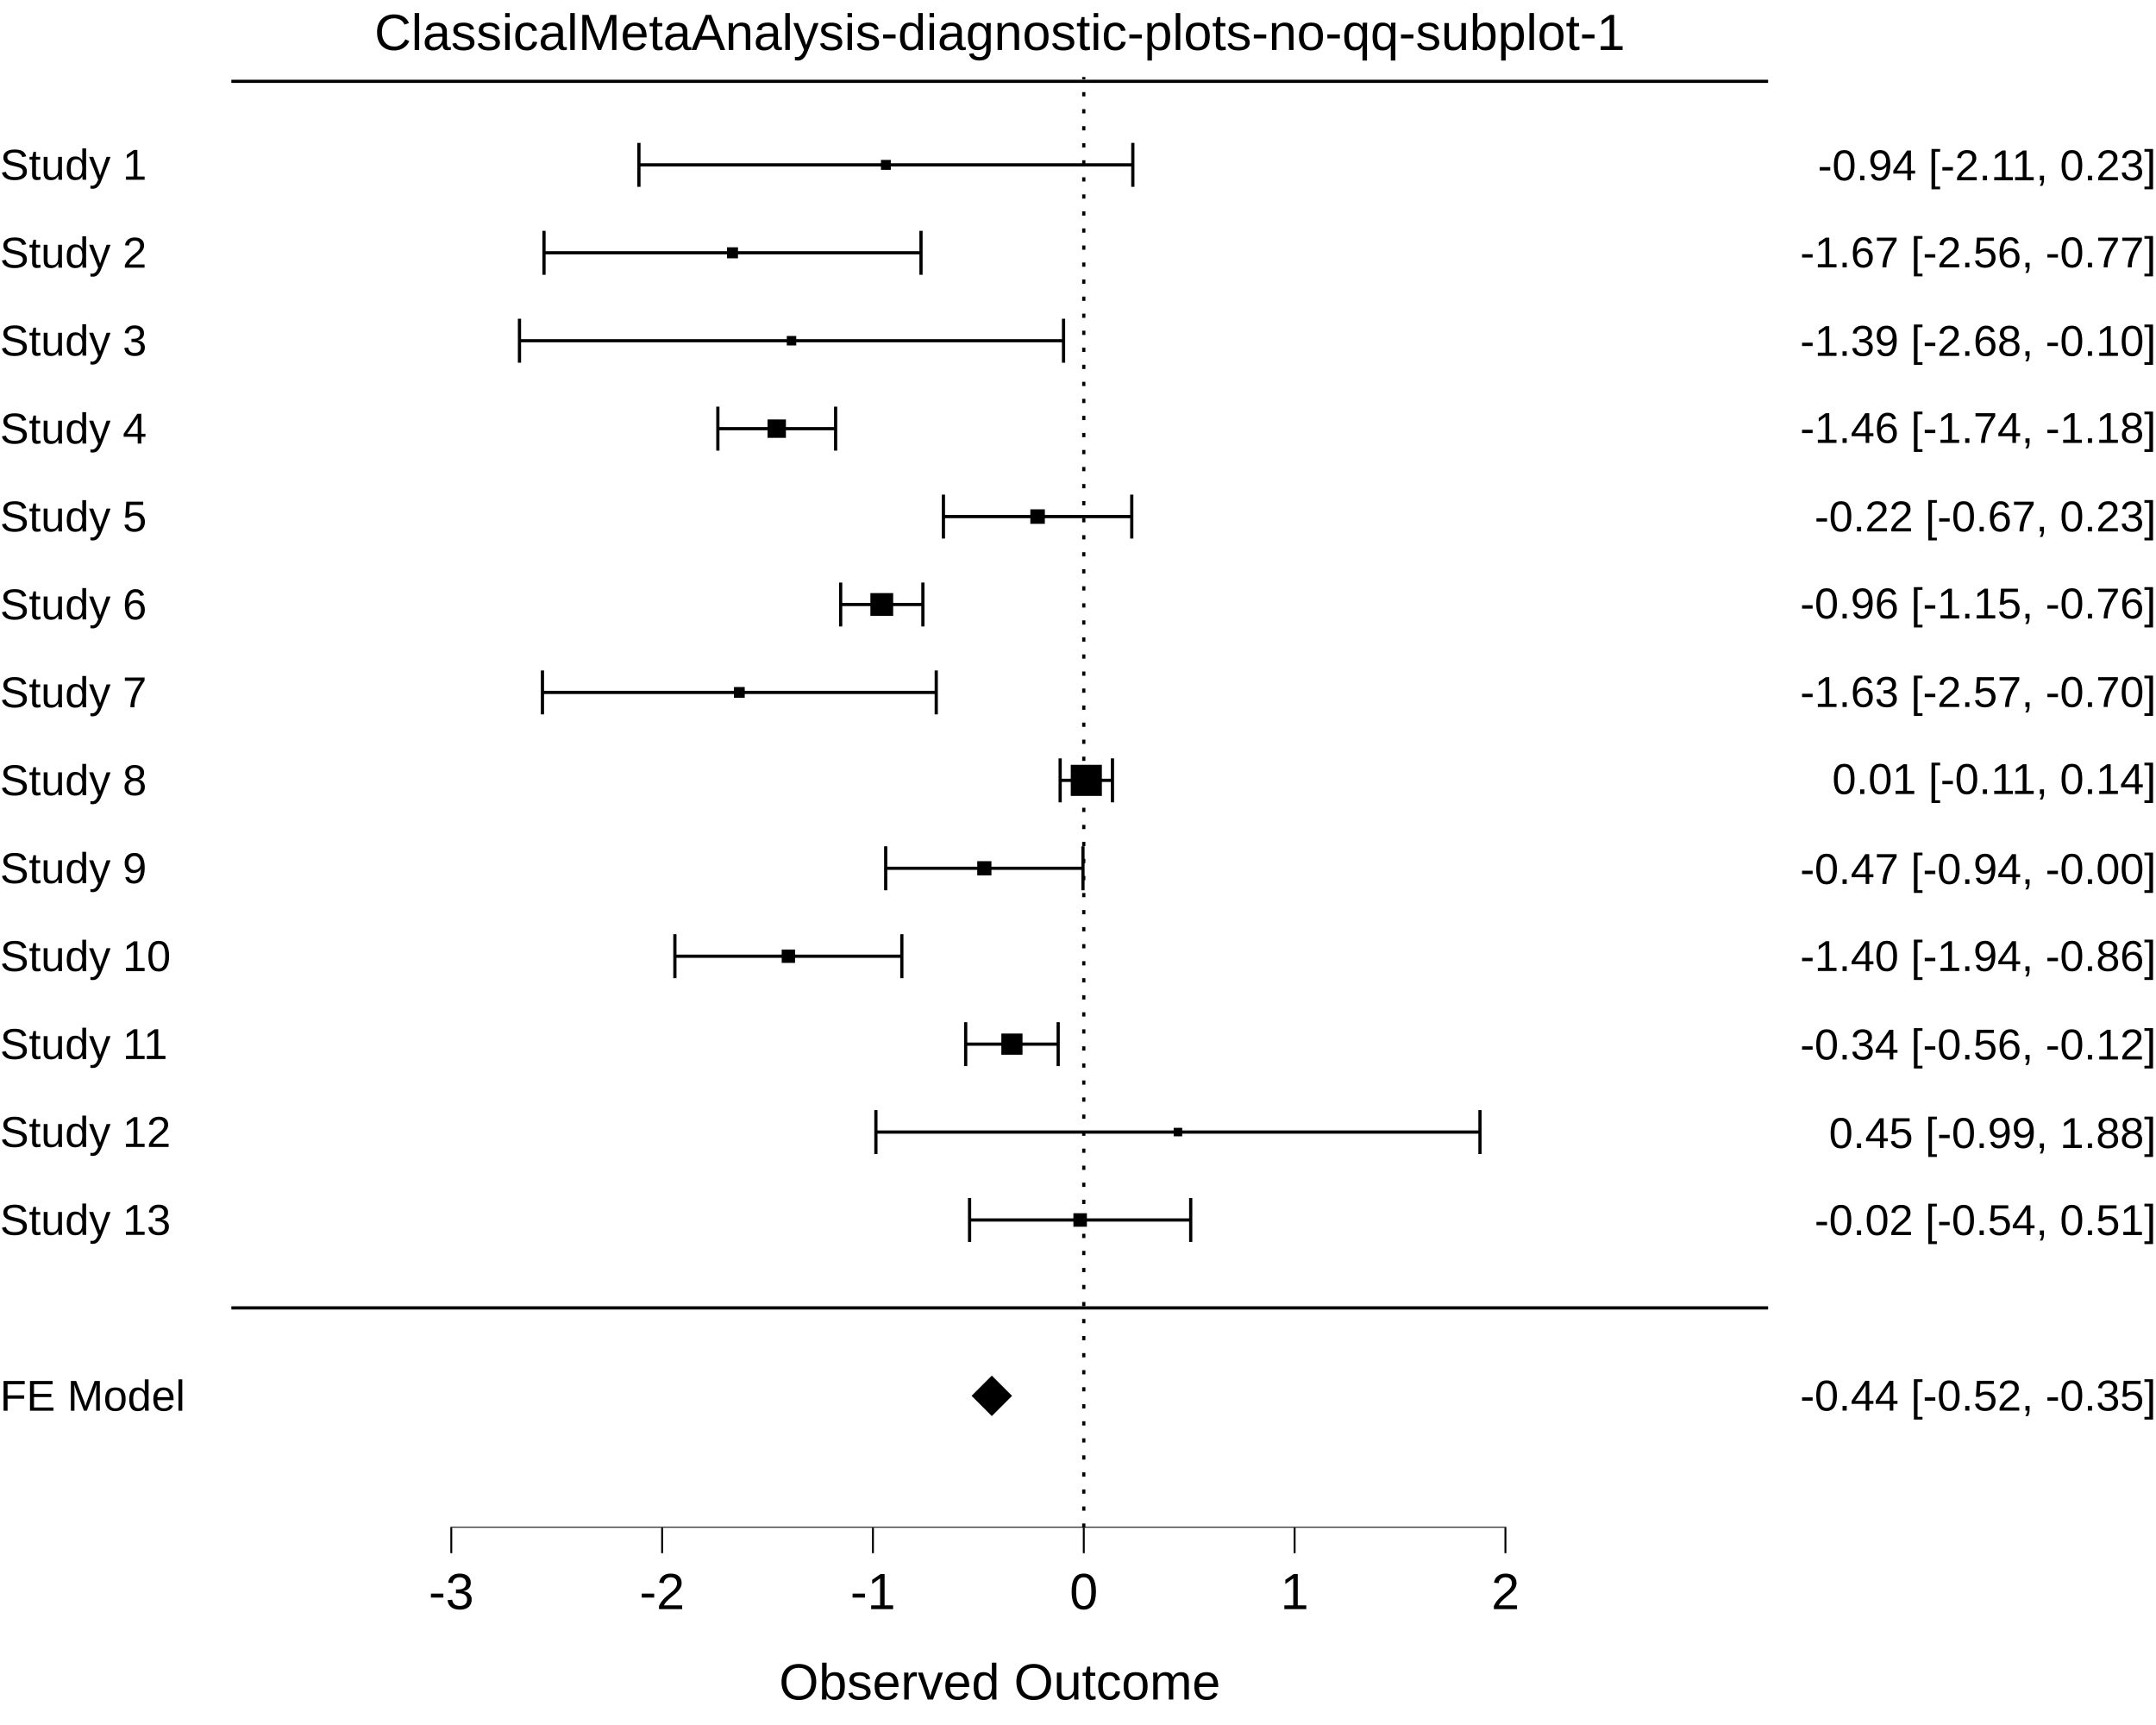
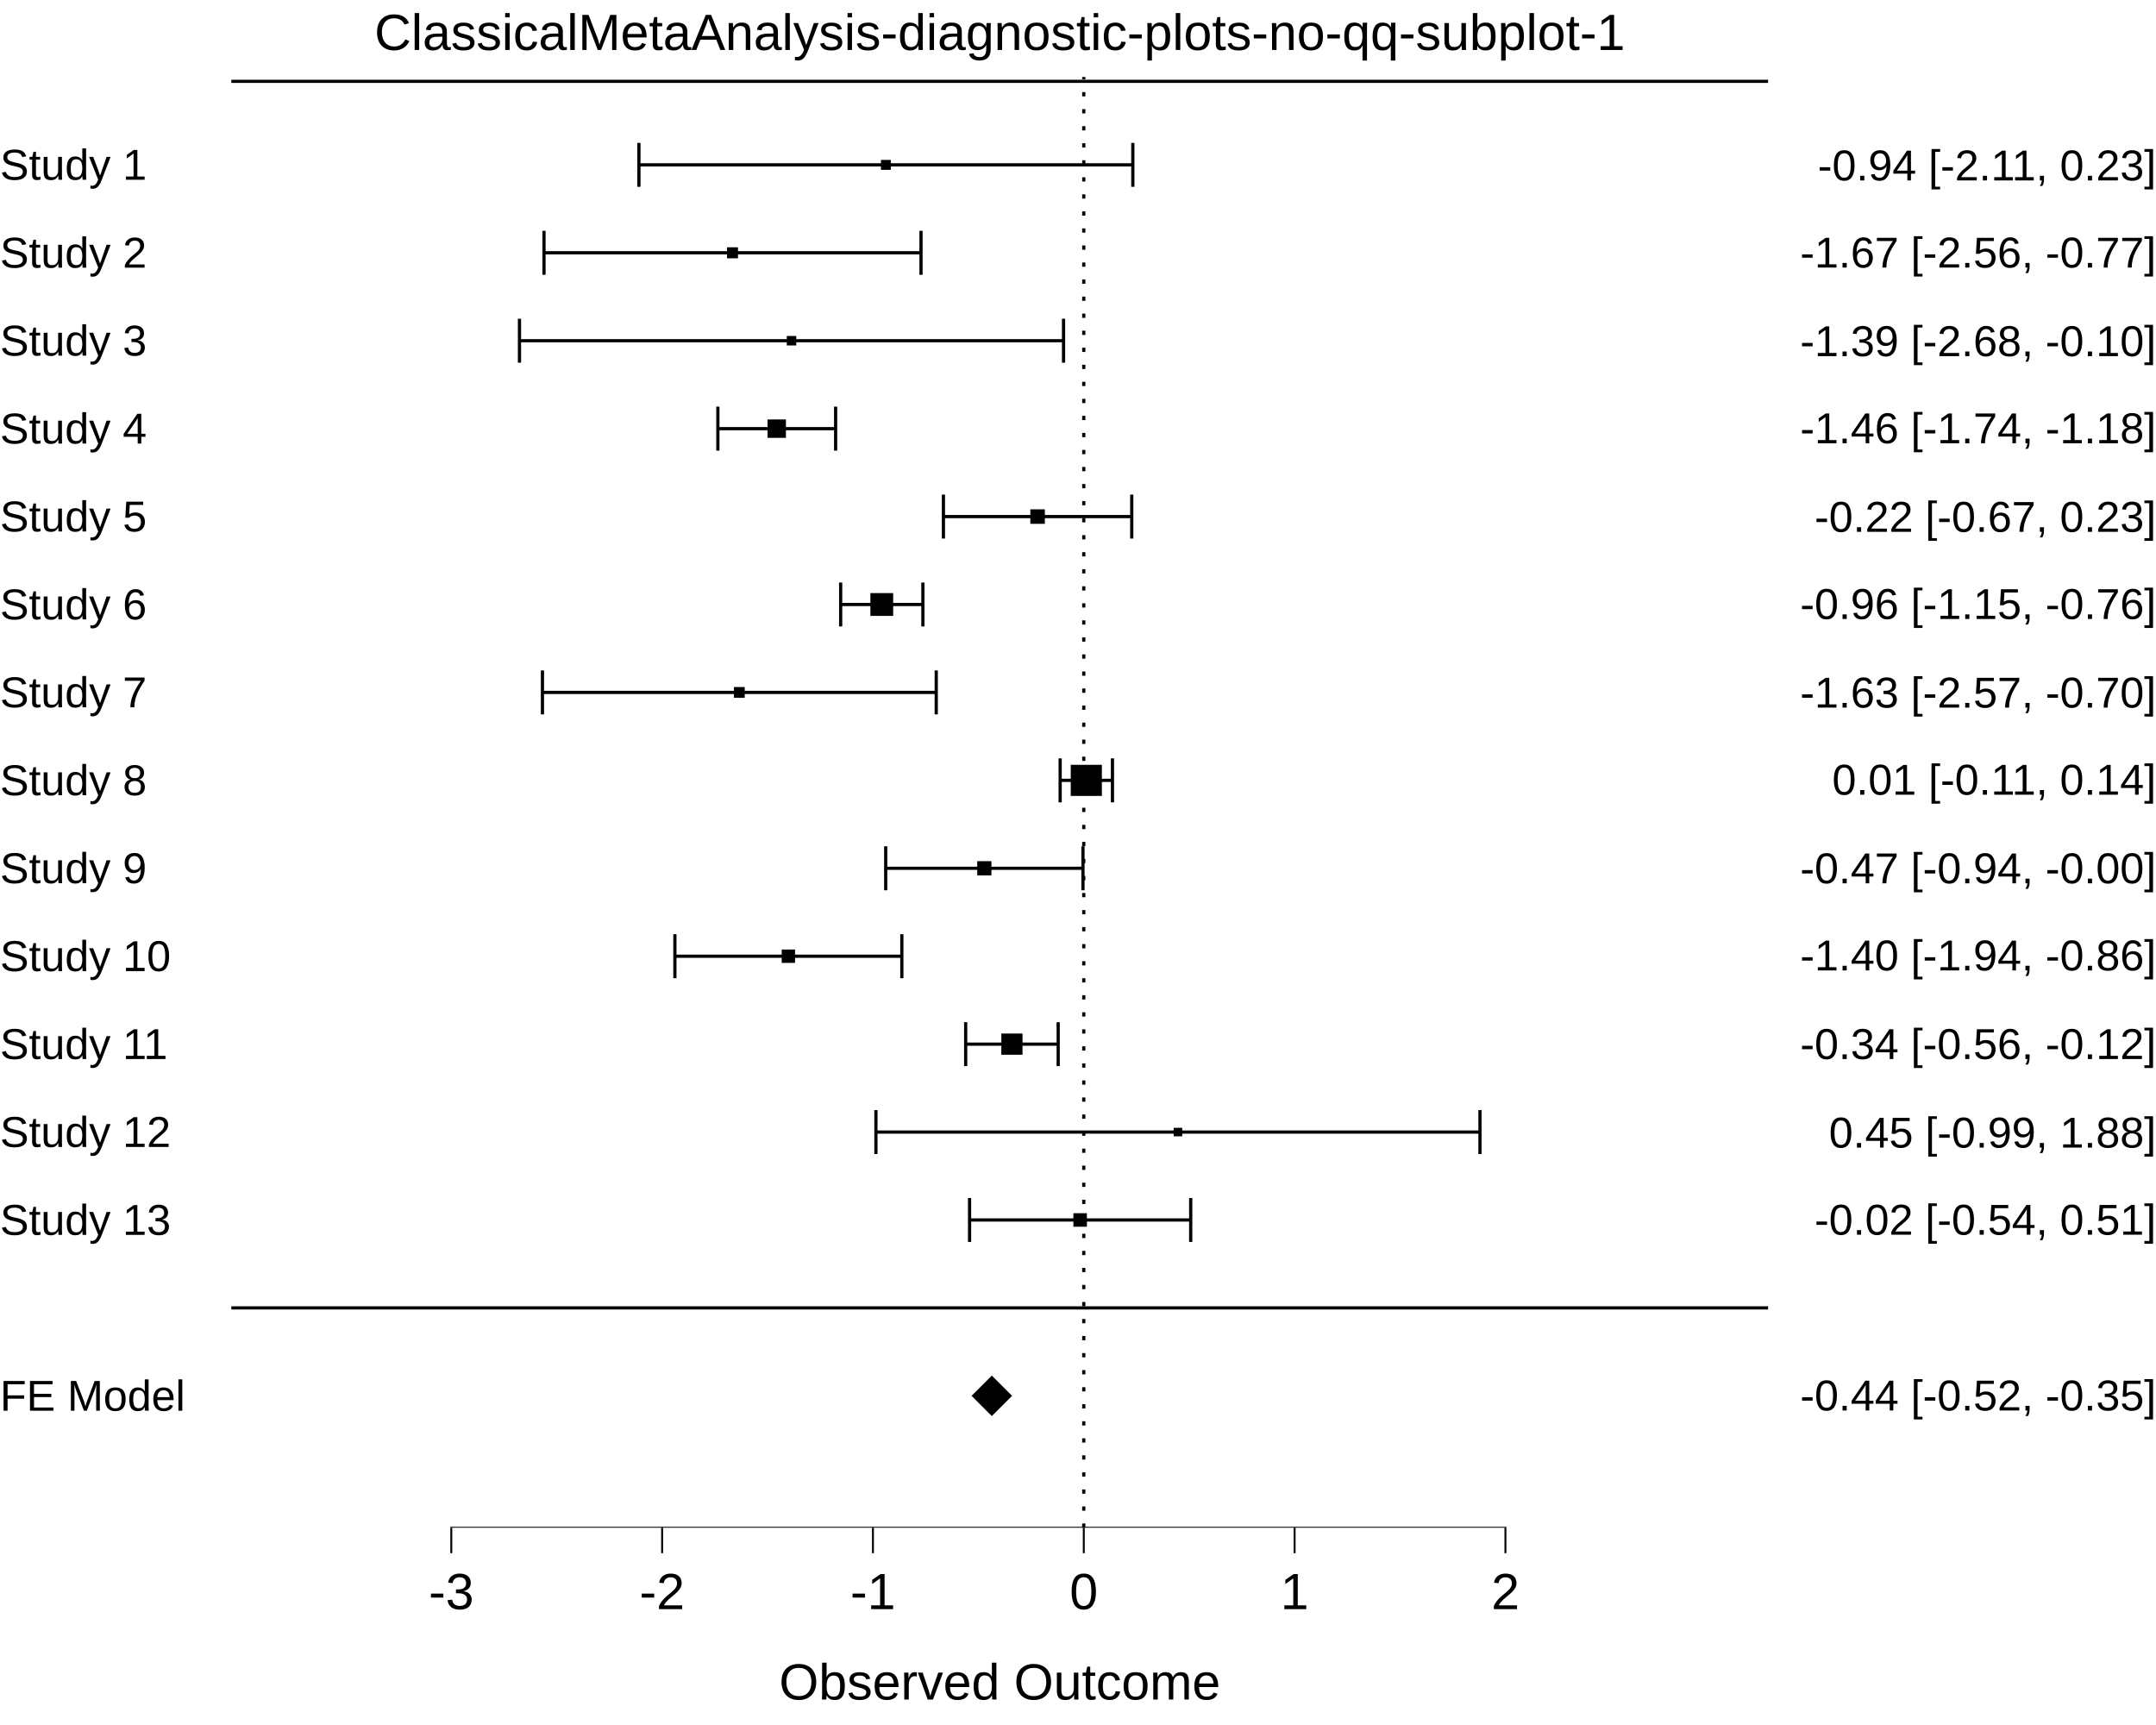
<svg xmlns="http://www.w3.org/2000/svg" viewBox="0 0 720.00 576.00">
  <defs>
    <style type="text/css">
    line, polyline, polygon, path, rect, circle {
      fill: none;
      stroke: #000000;
      stroke-linecap: round;
      stroke-linejoin: round;
      stroke-miterlimit: 10.00;
    }
  </style>
  </defs>
  <rect width="100%" height="100%" style="stroke: none; fill: #FFFFFF;" />
  <rect x="0.00" y="0.00" width="720.00" height="576.00" style="stroke-width: 10.67; stroke: none;" />
  <defs>
    <clipPath id="cpNzcuMjZ8NTkwLjQ2fDUxMC4xM3wyNS43MA==">
      <rect x="77.26" y="25.70" width="513.20" height="484.43" />
    </clipPath>
  </defs>
  <rect x="77.26" y="25.70" width="513.20" height="484.43" style="stroke-width: 10.67; stroke: none;" clip-path="url(#cpNzcuMjZ8NTkwLjQ2fDUxMC4xM3wyNS43MA==)" />
  <polygon points="294.19,56.71 297.49,56.71 297.49,53.40 294.19,53.40 " style="stroke-width: 0.71; stroke: none; fill: #000000;" clip-path="url(#cpNzcuMjZ8NTkwLjQ2fDUxMC4xM3wyNS43MA==)" />
  <polygon points="242.79,86.25 246.45,86.25 246.45,82.58 242.79,82.58 " style="stroke-width: 0.71; stroke: none; fill: #000000;" clip-path="url(#cpNzcuMjZ8NTkwLjQ2fDUxMC4xM3wyNS43MA==)" />
  <polygon points="262.75,115.35 265.91,115.35 265.91,112.19 262.75,112.19 " style="stroke-width: 0.71; stroke: none; fill: #000000;" clip-path="url(#cpNzcuMjZ8NTkwLjQ2fDUxMC4xM3wyNS43MA==)" />
  <polygon points="256.32,146.20 262.46,146.20 262.46,140.06 256.32,140.06 " style="stroke-width: 0.71; stroke: none; fill: #000000;" clip-path="url(#cpNzcuMjZ8NTkwLjQ2fDUxMC4xM3wyNS43MA==)" />
  <polygon points="344.08,174.91 348.93,174.91 348.93,170.07 344.08,170.07 " style="stroke-width: 0.71; stroke: none; fill: #000000;" clip-path="url(#cpNzcuMjZ8NTkwLjQ2fDUxMC4xM3wyNS43MA==)" />
  <polygon points="290.67,205.66 298.28,205.66 298.28,198.04 290.67,198.04 " style="stroke-width: 0.71; stroke: none; fill: #000000;" clip-path="url(#cpNzcuMjZ8NTkwLjQ2fDUxMC4xM3wyNS43MA==)" />
  <polygon points="245.10,233.01 248.70,233.01 248.70,229.41 245.10,229.41 " style="stroke-width: 0.71; stroke: none; fill: #000000;" clip-path="url(#cpNzcuMjZ8NTkwLjQ2fDUxMC4xM3wyNS43MA==)" />
  <polygon points="357.58,265.77 367.97,265.77 367.97,255.38 357.58,255.38 " style="stroke-width: 0.71; stroke: none; fill: #000000;" clip-path="url(#cpNzcuMjZ8NTkwLjQ2fDUxMC4xM3wyNS43MA==)" />
  <polygon points="326.35,292.30 331.09,292.30 331.09,287.56 326.35,287.56 " style="stroke-width: 0.71; stroke: none; fill: #000000;" clip-path="url(#cpNzcuMjZ8NTkwLjQ2fDUxMC4xM3wyNS43MA==)" />
  <polygon points="261.05,321.52 265.51,321.52 265.51,317.06 261.05,317.06 " style="stroke-width: 0.71; stroke: none; fill: #000000;" clip-path="url(#cpNzcuMjZ8NTkwLjQ2fDUxMC4xM3wyNS43MA==)" />
  <polygon points="334.40,352.19 341.47,352.19 341.47,345.11 334.40,345.11 " style="stroke-width: 0.71; stroke: none; fill: #000000;" clip-path="url(#cpNzcuMjZ8NTkwLjQ2fDUxMC4xM3wyNS43MA==)" />
  <polygon points="391.95,379.43 394.80,379.43 394.80,376.59 391.95,376.59 " style="stroke-width: 0.71; stroke: none; fill: #000000;" clip-path="url(#cpNzcuMjZ8NTkwLjQ2fDUxMC4xM3wyNS43MA==)" />
  <polygon points="358.46,409.62 362.97,409.62 362.97,405.11 358.46,405.11 " style="stroke-width: 0.71; stroke: none; fill: #000000;" clip-path="url(#cpNzcuMjZ8NTkwLjQ2fDUxMC4xM3wyNS43MA==)" />
  <polygon points="324.46,466.09 331.22,459.33 337.98,466.09 331.22,472.85 " style="stroke-width: 0.71; stroke: none; fill: #000000;" clip-path="url(#cpNzcuMjZ8NTkwLjQ2fDUxMC4xM3wyNS43MA==)" />
  <polyline points="378.31,62.39 378.31,47.71 " style="stroke-width: 1.07; stroke-linecap: butt;" clip-path="url(#cpNzcuMjZ8NTkwLjQ2fDUxMC4xM3wyNS43MA==)" />
  <polyline points="378.31,55.05 213.37,55.05 " style="stroke-width: 1.07; stroke-linecap: butt;" clip-path="url(#cpNzcuMjZ8NTkwLjQ2fDUxMC4xM3wyNS43MA==)" />
  <polyline points="213.37,62.39 213.37,47.71 " style="stroke-width: 1.07; stroke-linecap: butt;" clip-path="url(#cpNzcuMjZ8NTkwLjQ2fDUxMC4xM3wyNS43MA==)" />
  <polyline points="307.57,91.75 307.57,77.07 " style="stroke-width: 1.07; stroke-linecap: butt;" clip-path="url(#cpNzcuMjZ8NTkwLjQ2fDUxMC4xM3wyNS43MA==)" />
  <polyline points="307.57,84.41 181.67,84.41 " style="stroke-width: 1.07; stroke-linecap: butt;" clip-path="url(#cpNzcuMjZ8NTkwLjQ2fDUxMC4xM3wyNS43MA==)" />
  <polyline points="181.67,91.75 181.67,77.07 " style="stroke-width: 1.07; stroke-linecap: butt;" clip-path="url(#cpNzcuMjZ8NTkwLjQ2fDUxMC4xM3wyNS43MA==)" />
  <polyline points="355.17,121.11 355.17,106.43 " style="stroke-width: 1.07; stroke-linecap: butt;" clip-path="url(#cpNzcuMjZ8NTkwLjQ2fDUxMC4xM3wyNS43MA==)" />
  <polyline points="355.17,113.77 173.48,113.77 " style="stroke-width: 1.07; stroke-linecap: butt;" clip-path="url(#cpNzcuMjZ8NTkwLjQ2fDUxMC4xM3wyNS43MA==)" />
  <polyline points="173.48,121.11 173.48,106.43 " style="stroke-width: 1.07; stroke-linecap: butt;" clip-path="url(#cpNzcuMjZ8NTkwLjQ2fDUxMC4xM3wyNS43MA==)" />
  <polyline points="279.06,150.47 279.06,135.79 " style="stroke-width: 1.07; stroke-linecap: butt;" clip-path="url(#cpNzcuMjZ8NTkwLjQ2fDUxMC4xM3wyNS43MA==)" />
  <polyline points="279.06,143.13 239.73,143.13 " style="stroke-width: 1.07; stroke-linecap: butt;" clip-path="url(#cpNzcuMjZ8NTkwLjQ2fDUxMC4xM3wyNS43MA==)" />
  <polyline points="239.73,150.47 239.73,135.79 " style="stroke-width: 1.07; stroke-linecap: butt;" clip-path="url(#cpNzcuMjZ8NTkwLjQ2fDUxMC4xM3wyNS43MA==)" />
  <polyline points="377.95,179.83 377.95,165.15 " style="stroke-width: 1.07; stroke-linecap: butt;" clip-path="url(#cpNzcuMjZ8NTkwLjQ2fDUxMC4xM3wyNS43MA==)" />
  <polyline points="377.95,172.49 315.06,172.49 " style="stroke-width: 1.07; stroke-linecap: butt;" clip-path="url(#cpNzcuMjZ8NTkwLjQ2fDUxMC4xM3wyNS43MA==)" />
  <polyline points="315.06,179.83 315.06,165.15 " style="stroke-width: 1.07; stroke-linecap: butt;" clip-path="url(#cpNzcuMjZ8NTkwLjQ2fDUxMC4xM3wyNS43MA==)" />
  <polyline points="308.20,209.19 308.20,194.51 " style="stroke-width: 1.07; stroke-linecap: butt;" clip-path="url(#cpNzcuMjZ8NTkwLjQ2fDUxMC4xM3wyNS43MA==)" />
  <polyline points="308.20,201.85 280.74,201.85 " style="stroke-width: 1.07; stroke-linecap: butt;" clip-path="url(#cpNzcuMjZ8NTkwLjQ2fDUxMC4xM3wyNS43MA==)" />
  <polyline points="280.74,209.19 280.74,194.51 " style="stroke-width: 1.07; stroke-linecap: butt;" clip-path="url(#cpNzcuMjZ8NTkwLjQ2fDUxMC4xM3wyNS43MA==)" />
  <polyline points="312.66,238.55 312.66,223.87 " style="stroke-width: 1.07; stroke-linecap: butt;" clip-path="url(#cpNzcuMjZ8NTkwLjQ2fDUxMC4xM3wyNS43MA==)" />
  <polyline points="312.66,231.21 181.15,231.21 " style="stroke-width: 1.07; stroke-linecap: butt;" clip-path="url(#cpNzcuMjZ8NTkwLjQ2fDUxMC4xM3wyNS43MA==)" />
  <polyline points="181.15,238.55 181.15,223.87 " style="stroke-width: 1.07; stroke-linecap: butt;" clip-path="url(#cpNzcuMjZ8NTkwLjQ2fDUxMC4xM3wyNS43MA==)" />
  <polyline points="371.51,267.91 371.51,253.23 " style="stroke-width: 1.07; stroke-linecap: butt;" clip-path="url(#cpNzcuMjZ8NTkwLjQ2fDUxMC4xM3wyNS43MA==)" />
  <polyline points="371.51,260.57 354.04,260.57 " style="stroke-width: 1.07; stroke-linecap: butt;" clip-path="url(#cpNzcuMjZ8NTkwLjQ2fDUxMC4xM3wyNS43MA==)" />
  <polyline points="354.04,267.91 354.04,253.23 " style="stroke-width: 1.07; stroke-linecap: butt;" clip-path="url(#cpNzcuMjZ8NTkwLjQ2fDUxMC4xM3wyNS43MA==)" />
  <polyline points="361.66,297.27 361.66,282.59 " style="stroke-width: 1.07; stroke-linecap: butt;" clip-path="url(#cpNzcuMjZ8NTkwLjQ2fDUxMC4xM3wyNS43MA==)" />
  <polyline points="361.66,289.93 295.78,289.93 " style="stroke-width: 1.07; stroke-linecap: butt;" clip-path="url(#cpNzcuMjZ8NTkwLjQ2fDUxMC4xM3wyNS43MA==)" />
  <polyline points="295.78,297.27 295.78,282.59 " style="stroke-width: 1.07; stroke-linecap: butt;" clip-path="url(#cpNzcuMjZ8NTkwLjQ2fDUxMC4xM3wyNS43MA==)" />
  <polyline points="301.17,326.63 301.17,311.95 " style="stroke-width: 1.07; stroke-linecap: butt;" clip-path="url(#cpNzcuMjZ8NTkwLjQ2fDUxMC4xM3wyNS43MA==)" />
  <polyline points="301.17,319.29 225.38,319.29 " style="stroke-width: 1.07; stroke-linecap: butt;" clip-path="url(#cpNzcuMjZ8NTkwLjQ2fDUxMC4xM3wyNS43MA==)" />
  <polyline points="225.38,326.63 225.38,311.95 " style="stroke-width: 1.07; stroke-linecap: butt;" clip-path="url(#cpNzcuMjZ8NTkwLjQ2fDUxMC4xM3wyNS43MA==)" />
  <polyline points="353.38,355.99 353.38,341.31 " style="stroke-width: 1.07; stroke-linecap: butt;" clip-path="url(#cpNzcuMjZ8NTkwLjQ2fDUxMC4xM3wyNS43MA==)" />
  <polyline points="353.38,348.65 322.49,348.65 " style="stroke-width: 1.07; stroke-linecap: butt;" clip-path="url(#cpNzcuMjZ8NTkwLjQ2fDUxMC4xM3wyNS43MA==)" />
  <polyline points="322.49,355.99 322.49,341.31 " style="stroke-width: 1.07; stroke-linecap: butt;" clip-path="url(#cpNzcuMjZ8NTkwLjQ2fDUxMC4xM3wyNS43MA==)" />
  <polyline points="494.24,385.35 494.24,370.67 " style="stroke-width: 1.07; stroke-linecap: butt;" clip-path="url(#cpNzcuMjZ8NTkwLjQ2fDUxMC4xM3wyNS43MA==)" />
  <polyline points="494.24,378.01 292.51,378.01 " style="stroke-width: 1.07; stroke-linecap: butt;" clip-path="url(#cpNzcuMjZ8NTkwLjQ2fDUxMC4xM3wyNS43MA==)" />
  <polyline points="292.51,385.35 292.51,370.67 " style="stroke-width: 1.07; stroke-linecap: butt;" clip-path="url(#cpNzcuMjZ8NTkwLjQ2fDUxMC4xM3wyNS43MA==)" />
  <polyline points="397.64,414.71 397.64,400.03 " style="stroke-width: 1.07; stroke-linecap: butt;" clip-path="url(#cpNzcuMjZ8NTkwLjQ2fDUxMC4xM3wyNS43MA==)" />
  <polyline points="397.64,407.37 323.79,407.37 " style="stroke-width: 1.07; stroke-linecap: butt;" clip-path="url(#cpNzcuMjZ8NTkwLjQ2fDUxMC4xM3wyNS43MA==)" />
  <polyline points="323.79,414.71 323.79,400.03 " style="stroke-width: 1.07; stroke-linecap: butt;" clip-path="url(#cpNzcuMjZ8NTkwLjQ2fDUxMC4xM3wyNS43MA==)" />
  <polyline points="337.29,466.09 325.32,466.09 " style="stroke-width: 1.07; stroke-linecap: butt;" clip-path="url(#cpNzcuMjZ8NTkwLjQ2fDUxMC4xM3wyNS43MA==)" />
  <line x1="361.93" y1="510.13" x2="361.93" y2="25.70" style="stroke-width: 1.07; stroke-dasharray: 1.42,4.27; stroke-linecap: butt;" clip-path="url(#cpNzcuMjZ8NTkwLjQ2fDUxMC4xM3wyNS43MA==)" />
  <line x1="0.00" y1="27.16" x2="720.00" y2="27.16" style="stroke-width: 1.07; stroke-linecap: butt;" clip-path="url(#cpNzcuMjZ8NTkwLjQ2fDUxMC4xM3wyNS43MA==)" />
  <line x1="0.00" y1="436.73" x2="720.00" y2="436.73" style="stroke-width: 1.07; stroke-linecap: butt;" clip-path="url(#cpNzcuMjZ8NTkwLjQ2fDUxMC4xM3wyNS43MA==)" />
  <line x1="150.39" y1="510.13" x2="503.06" y2="510.13" style="stroke-width: 0.64; stroke-linecap: butt;" clip-path="url(#cpNzcuMjZ8NTkwLjQ2fDUxMC4xM3wyNS43MA==)" />
  <rect x="77.26" y="25.70" width="513.20" height="484.43" style="stroke-width: 0.00; stroke: none;" clip-path="url(#cpNzcuMjZ8NTkwLjQ2fDUxMC4xM3wyNS43MA==)" />
  <defs>
    <clipPath id="cpMC4wMHw3MjAuMDB8NTc2LjAwfDAuMDA=">
      <rect x="0.00" y="0.00" width="720.00" height="576.00" />
    </clipPath>
  </defs>
  <polyline points="77.26,510.13 77.26,25.70 " style="stroke-width: 0.00; stroke: none; stroke-linecap: butt;" clip-path="url(#cpMC4wMHw3MjAuMDB8NTc2LjAwfDAuMDA=)" />
  <g clip-path="url(#cpMC4wMHw3MjAuMDB8NTc2LjAwfDAuMDA=)">
    <text x="0.00" y="60.02" style="font-size: 14.45px; font-family: Liberation Sans;" textLength="48.97px" lengthAdjust="spacingAndGlyphs">Study 1</text>
  </g>
  <g clip-path="url(#cpMC4wMHw3MjAuMDB8NTc2LjAwfDAuMDA=)">
    <text x="0.00" y="89.38" style="font-size: 14.45px; font-family: Liberation Sans;" textLength="48.97px" lengthAdjust="spacingAndGlyphs">Study 2</text>
  </g>
  <g clip-path="url(#cpMC4wMHw3MjAuMDB8NTc2LjAwfDAuMDA=)">
    <text x="0.00" y="118.74" style="font-size: 14.45px; font-family: Liberation Sans;" textLength="48.97px" lengthAdjust="spacingAndGlyphs">Study 3</text>
  </g>
  <g clip-path="url(#cpMC4wMHw3MjAuMDB8NTc2LjAwfDAuMDA=)">
    <text x="0.00" y="148.10" style="font-size: 14.45px; font-family: Liberation Sans;" textLength="48.97px" lengthAdjust="spacingAndGlyphs">Study 4</text>
  </g>
  <g clip-path="url(#cpMC4wMHw3MjAuMDB8NTc2LjAwfDAuMDA=)">
    <text x="0.00" y="177.46" style="font-size: 14.45px; font-family: Liberation Sans;" textLength="48.97px" lengthAdjust="spacingAndGlyphs">Study 5</text>
  </g>
  <g clip-path="url(#cpMC4wMHw3MjAuMDB8NTc2LjAwfDAuMDA=)">
    <text x="0.00" y="206.82" style="font-size: 14.45px; font-family: Liberation Sans;" textLength="48.97px" lengthAdjust="spacingAndGlyphs">Study 6</text>
  </g>
  <g clip-path="url(#cpMC4wMHw3MjAuMDB8NTc2LjAwfDAuMDA=)">
    <text x="0.00" y="236.18" style="font-size: 14.45px; font-family: Liberation Sans;" textLength="48.97px" lengthAdjust="spacingAndGlyphs">Study 7</text>
  </g>
  <g clip-path="url(#cpMC4wMHw3MjAuMDB8NTc2LjAwfDAuMDA=)">
    <text x="0.00" y="265.54" style="font-size: 14.45px; font-family: Liberation Sans;" textLength="48.97px" lengthAdjust="spacingAndGlyphs">Study 8</text>
  </g>
  <g clip-path="url(#cpMC4wMHw3MjAuMDB8NTc2LjAwfDAuMDA=)">
    <text x="0.00" y="294.90" style="font-size: 14.45px; font-family: Liberation Sans;" textLength="48.97px" lengthAdjust="spacingAndGlyphs">Study 9</text>
  </g>
  <g clip-path="url(#cpMC4wMHw3MjAuMDB8NTc2LjAwfDAuMDA=)">
    <text x="0.00" y="324.26" style="font-size: 14.45px; font-family: Liberation Sans;" textLength="57.00px" lengthAdjust="spacingAndGlyphs">Study 10</text>
  </g>
  <g clip-path="url(#cpMC4wMHw3MjAuMDB8NTc2LjAwfDAuMDA=)">
    <text x="0.00" y="353.62" style="font-size: 14.45px; font-family: Liberation Sans;" textLength="55.92px" lengthAdjust="spacingAndGlyphs">Study 11</text>
  </g>
  <g clip-path="url(#cpMC4wMHw3MjAuMDB8NTc2LjAwfDAuMDA=)">
    <text x="0.00" y="382.98" style="font-size: 14.45px; font-family: Liberation Sans;" textLength="57.00px" lengthAdjust="spacingAndGlyphs">Study 12</text>
  </g>
  <g clip-path="url(#cpMC4wMHw3MjAuMDB8NTc2LjAwfDAuMDA=)">
    <text x="0.00" y="412.34" style="font-size: 14.45px; font-family: Liberation Sans;" textLength="57.00px" lengthAdjust="spacingAndGlyphs">Study 13</text>
  </g>
  <g clip-path="url(#cpMC4wMHw3MjAuMDB8NTc2LjAwfDAuMDA=)">
    <text x="0.00" y="471.06" style="font-size: 14.45px; font-family: Liberation Sans;" textLength="61.78px" lengthAdjust="spacingAndGlyphs">FE Model</text>
  </g>
  <polyline points="590.46,510.13 590.46,25.70 " style="stroke-width: 0.00; stroke: none; stroke-linecap: butt;" clip-path="url(#cpMC4wMHw3MjAuMDB8NTc2LjAwfDAuMDA=)" />
  <g clip-path="url(#cpMC4wMHw3MjAuMDB8NTc2LjAwfDAuMDA=)">
-     <text x="607.05" y="60.21" style="font-size: 14.45px; font-family: Liberation Sans;" textLength="112.95px" lengthAdjust="spacingAndGlyphs">-0.94 [-2.11, 0.23]</text>
-   </g>
-   <g clip-path="url(#cpMC4wMHw3MjAuMDB8NTc2LjAwfDAuMDA=)">
-     <text x="601.16" y="89.28" style="font-size: 14.45px; font-family: Liberation Sans;" textLength="118.84px" lengthAdjust="spacingAndGlyphs">-1.67 [-2.56, -0.77]</text>
-   </g>
-   <g clip-path="url(#cpMC4wMHw3MjAuMDB8NTc2LjAwfDAuMDA=)">
-     <text x="601.16" y="118.83" style="font-size: 14.45px; font-family: Liberation Sans;" textLength="118.84px" lengthAdjust="spacingAndGlyphs">-1.39 [-2.68, -0.10]</text>
-   </g>
-   <g clip-path="url(#cpMC4wMHw3MjAuMDB8NTc2LjAwfDAuMDA=)">
-     <text x="601.16" y="147.90" style="font-size: 14.45px; font-family: Liberation Sans;" textLength="118.84px" lengthAdjust="spacingAndGlyphs">-1.46 [-1.74, -1.18]</text>
-   </g>
-   <g clip-path="url(#cpMC4wMHw3MjAuMDB8NTc2LjAwfDAuMDA=)">
-     <text x="605.97" y="177.45" style="font-size: 14.45px; font-family: Liberation Sans;" textLength="114.03px" lengthAdjust="spacingAndGlyphs">-0.22 [-0.67, 0.23]</text>
-   </g>
-   <g clip-path="url(#cpMC4wMHw3MjAuMDB8NTc2LjAwfDAuMDA=)">
-     <text x="601.16" y="206.51" style="font-size: 14.45px; font-family: Liberation Sans;" textLength="118.84px" lengthAdjust="spacingAndGlyphs">-0.96 [-1.15, -0.76]</text>
-   </g>
-   <g clip-path="url(#cpMC4wMHw3MjAuMDB8NTc2LjAwfDAuMDA=)">
-     <text x="601.16" y="236.06" style="font-size: 14.45px; font-family: Liberation Sans;" textLength="118.84px" lengthAdjust="spacingAndGlyphs">-1.63 [-2.57, -0.70]</text>
-   </g>
-   <g clip-path="url(#cpMC4wMHw3MjAuMDB8NTc2LjAwfDAuMDA=)">
-     <text x="611.86" y="265.13" style="font-size: 14.45px; font-family: Liberation Sans;" textLength="108.14px" lengthAdjust="spacingAndGlyphs">0.01 [-0.11, 0.14]</text>
-   </g>
-   <g clip-path="url(#cpMC4wMHw3MjAuMDB8NTc2LjAwfDAuMDA=)">
-     <text x="601.16" y="295.16" style="font-size: 14.45px; font-family: Liberation Sans;" textLength="118.84px" lengthAdjust="spacingAndGlyphs">-0.47 [-0.94, -0.00]</text>
-   </g>
-   <g clip-path="url(#cpMC4wMHw3MjAuMDB8NTc2LjAwfDAuMDA=)">
-     <text x="601.16" y="324.23" style="font-size: 14.45px; font-family: Liberation Sans;" textLength="118.84px" lengthAdjust="spacingAndGlyphs">-1.40 [-1.94, -0.86]</text>
-   </g>
-   <g clip-path="url(#cpMC4wMHw3MjAuMDB8NTc2LjAwfDAuMDA=)">
-     <text x="601.16" y="353.78" style="font-size: 14.45px; font-family: Liberation Sans;" textLength="118.84px" lengthAdjust="spacingAndGlyphs">-0.34 [-0.56, -0.12]</text>
-   </g>
-   <g clip-path="url(#cpMC4wMHw3MjAuMDB8NTc2LjAwfDAuMDA=)">
-     <text x="610.78" y="383.33" style="font-size: 14.45px; font-family: Liberation Sans;" textLength="109.22px" lengthAdjust="spacingAndGlyphs">0.45 [-0.99, 1.88]</text>
-   </g>
-   <g clip-path="url(#cpMC4wMHw3MjAuMDB8NTc2LjAwfDAuMDA=)">
-     <text x="605.97" y="412.40" style="font-size: 14.45px; font-family: Liberation Sans;" textLength="114.03px" lengthAdjust="spacingAndGlyphs">-0.02 [-0.54, 0.51]</text>
-   </g>
-   <g clip-path="url(#cpMC4wMHw3MjAuMDB8NTc2LjAwfDAuMDA=)">
-     <text x="601.16" y="471.01" style="font-size: 14.45px; font-family: Liberation Sans;" textLength="118.84px" lengthAdjust="spacingAndGlyphs">-0.44 [-0.52, -0.35]</text>
+     <text x="607.05" y="60.24" style="font-size: 14.45px; font-family: Liberation Sans;" textLength="112.95px" lengthAdjust="spacingAndGlyphs">-0.94 [-2.11, 0.23]</text>
+   </g>
+   <g clip-path="url(#cpMC4wMHw3MjAuMDB8NTc2LjAwfDAuMDA=)">
+     <text x="601.16" y="89.34" style="font-size: 14.45px; font-family: Liberation Sans;" textLength="118.84px" lengthAdjust="spacingAndGlyphs">-1.67 [-2.56, -0.77]</text>
+   </g>
+   <g clip-path="url(#cpMC4wMHw3MjAuMDB8NTc2LjAwfDAuMDA=)">
+     <text x="601.16" y="118.92" style="font-size: 14.45px; font-family: Liberation Sans;" textLength="118.84px" lengthAdjust="spacingAndGlyphs">-1.39 [-2.68, -0.10]</text>
+   </g>
+   <g clip-path="url(#cpMC4wMHw3MjAuMDB8NTc2LjAwfDAuMDA=)">
+     <text x="601.16" y="148.01" style="font-size: 14.45px; font-family: Liberation Sans;" textLength="118.84px" lengthAdjust="spacingAndGlyphs">-1.46 [-1.74, -1.18]</text>
+   </g>
+   <g clip-path="url(#cpMC4wMHw3MjAuMDB8NTc2LjAwfDAuMDA=)">
+     <text x="605.97" y="177.59" style="font-size: 14.45px; font-family: Liberation Sans;" textLength="114.03px" lengthAdjust="spacingAndGlyphs">-0.22 [-0.67, 0.23]</text>
+   </g>
+   <g clip-path="url(#cpMC4wMHw3MjAuMDB8NTc2LjAwfDAuMDA=)">
+     <text x="601.16" y="206.69" style="font-size: 14.45px; font-family: Liberation Sans;" textLength="118.84px" lengthAdjust="spacingAndGlyphs">-0.96 [-1.15, -0.76]</text>
+   </g>
+   <g clip-path="url(#cpMC4wMHw3MjAuMDB8NTc2LjAwfDAuMDA=)">
+     <text x="601.16" y="236.27" style="font-size: 14.45px; font-family: Liberation Sans;" textLength="118.84px" lengthAdjust="spacingAndGlyphs">-1.63 [-2.57, -0.70]</text>
+   </g>
+   <g clip-path="url(#cpMC4wMHw3MjAuMDB8NTc2LjAwfDAuMDA=)">
+     <text x="611.86" y="265.36" style="font-size: 14.45px; font-family: Liberation Sans;" textLength="108.14px" lengthAdjust="spacingAndGlyphs">0.01 [-0.11, 0.14]</text>
+   </g>
+   <g clip-path="url(#cpMC4wMHw3MjAuMDB8NTc2LjAwfDAuMDA=)">
+     <text x="601.16" y="294.94" style="font-size: 14.45px; font-family: Liberation Sans;" textLength="118.84px" lengthAdjust="spacingAndGlyphs">-0.47 [-0.94, -0.00]</text>
+   </g>
+   <g clip-path="url(#cpMC4wMHw3MjAuMDB8NTc2LjAwfDAuMDA=)">
+     <text x="601.16" y="324.04" style="font-size: 14.45px; font-family: Liberation Sans;" textLength="118.84px" lengthAdjust="spacingAndGlyphs">-1.40 [-1.94, -0.86]</text>
+   </g>
+   <g clip-path="url(#cpMC4wMHw3MjAuMDB8NTc2LjAwfDAuMDA=)">
+     <text x="601.16" y="353.62" style="font-size: 14.45px; font-family: Liberation Sans;" textLength="118.84px" lengthAdjust="spacingAndGlyphs">-0.34 [-0.56, -0.12]</text>
+   </g>
+   <g clip-path="url(#cpMC4wMHw3MjAuMDB8NTc2LjAwfDAuMDA=)">
+     <text x="610.78" y="383.20" style="font-size: 14.45px; font-family: Liberation Sans;" textLength="109.22px" lengthAdjust="spacingAndGlyphs">0.45 [-0.99, 1.88]</text>
+   </g>
+   <g clip-path="url(#cpMC4wMHw3MjAuMDB8NTc2LjAwfDAuMDA=)">
+     <text x="605.97" y="412.29" style="font-size: 14.45px; font-family: Liberation Sans;" textLength="114.03px" lengthAdjust="spacingAndGlyphs">-0.02 [-0.54, 0.51]</text>
+   </g>
+   <g clip-path="url(#cpMC4wMHw3MjAuMDB8NTc2LjAwfDAuMDA=)">
+     <text x="601.16" y="470.97" style="font-size: 14.45px; font-family: Liberation Sans;" textLength="118.84px" lengthAdjust="spacingAndGlyphs">-0.44 [-0.52, -0.35]</text>
  </g>
  <polyline points="77.26,510.13 590.46,510.13 " style="stroke-width: 0.00; stroke: none; stroke-linecap: butt;" clip-path="url(#cpMC4wMHw3MjAuMDB8NTc2LjAwfDAuMDA=)" />
  <polyline points="150.71,518.63 150.71,510.13 " style="stroke-width: 0.64; stroke-linecap: butt;" clip-path="url(#cpMC4wMHw3MjAuMDB8NTc2LjAwfDAuMDA=)" />
  <polyline points="221.12,518.63 221.12,510.13 " style="stroke-width: 0.64; stroke-linecap: butt;" clip-path="url(#cpMC4wMHw3MjAuMDB8NTc2LjAwfDAuMDA=)" />
  <polyline points="291.52,518.63 291.52,510.13 " style="stroke-width: 0.64; stroke-linecap: butt;" clip-path="url(#cpMC4wMHw3MjAuMDB8NTc2LjAwfDAuMDA=)" />
  <polyline points="361.93,518.63 361.93,510.13 " style="stroke-width: 0.64; stroke-linecap: butt;" clip-path="url(#cpMC4wMHw3MjAuMDB8NTc2LjAwfDAuMDA=)" />
  <polyline points="432.34,518.63 432.34,510.13 " style="stroke-width: 0.64; stroke-linecap: butt;" clip-path="url(#cpMC4wMHw3MjAuMDB8NTc2LjAwfDAuMDA=)" />
  <polyline points="502.74,518.63 502.74,510.13 " style="stroke-width: 0.64; stroke-linecap: butt;" clip-path="url(#cpMC4wMHw3MjAuMDB8NTc2LjAwfDAuMDA=)" />
  <g clip-path="url(#cpMC4wMHw3MjAuMDB8NTc2LjAwfDAuMDA=)">
    <text x="143.16" y="537.31" style="font-size: 17.00px; font-family: Liberation Sans;" textLength="15.11px" lengthAdjust="spacingAndGlyphs">-3</text>
  </g>
  <g clip-path="url(#cpMC4wMHw3MjAuMDB8NTc2LjAwfDAuMDA=)">
    <text x="213.56" y="537.31" style="font-size: 17.00px; font-family: Liberation Sans;" textLength="15.11px" lengthAdjust="spacingAndGlyphs">-2</text>
  </g>
  <g clip-path="url(#cpMC4wMHw3MjAuMDB8NTc2LjAwfDAuMDA=)">
    <text x="283.97" y="537.31" style="font-size: 17.00px; font-family: Liberation Sans;" textLength="15.11px" lengthAdjust="spacingAndGlyphs">-1</text>
  </g>
  <g clip-path="url(#cpMC4wMHw3MjAuMDB8NTc2LjAwfDAuMDA=)">
    <text x="357.20" y="537.31" style="font-size: 17.00px; font-family: Liberation Sans;" textLength="9.45px" lengthAdjust="spacingAndGlyphs">0</text>
  </g>
  <g clip-path="url(#cpMC4wMHw3MjAuMDB8NTc2LjAwfDAuMDA=)">
    <text x="427.61" y="537.31" style="font-size: 17.00px; font-family: Liberation Sans;" textLength="9.45px" lengthAdjust="spacingAndGlyphs">1</text>
  </g>
  <g clip-path="url(#cpMC4wMHw3MjAuMDB8NTc2LjAwfDAuMDA=)">
    <text x="498.02" y="537.31" style="font-size: 17.00px; font-family: Liberation Sans;" textLength="9.45px" lengthAdjust="spacingAndGlyphs">2</text>
  </g>
  <g clip-path="url(#cpMC4wMHw3MjAuMDB8NTc2LjAwfDAuMDA=)">
    <text x="260.18" y="567.49" style="font-size: 17.00px; font-family: Liberation Sans;" textLength="147.36px" lengthAdjust="spacingAndGlyphs">Observed Outcome</text>
  </g>
  <g clip-path="url(#cpMC4wMHw3MjAuMDB8NTc2LjAwfDAuMDA=)">
    <text x="125.06" y="16.68" style="font-size: 17.00px; font-family: Liberation Sans;" textLength="417.59px" lengthAdjust="spacingAndGlyphs">ClassicalMetaAnalysis-diagnostic-plots-no-qq-subplot-1</text>
  </g>
</svg>
